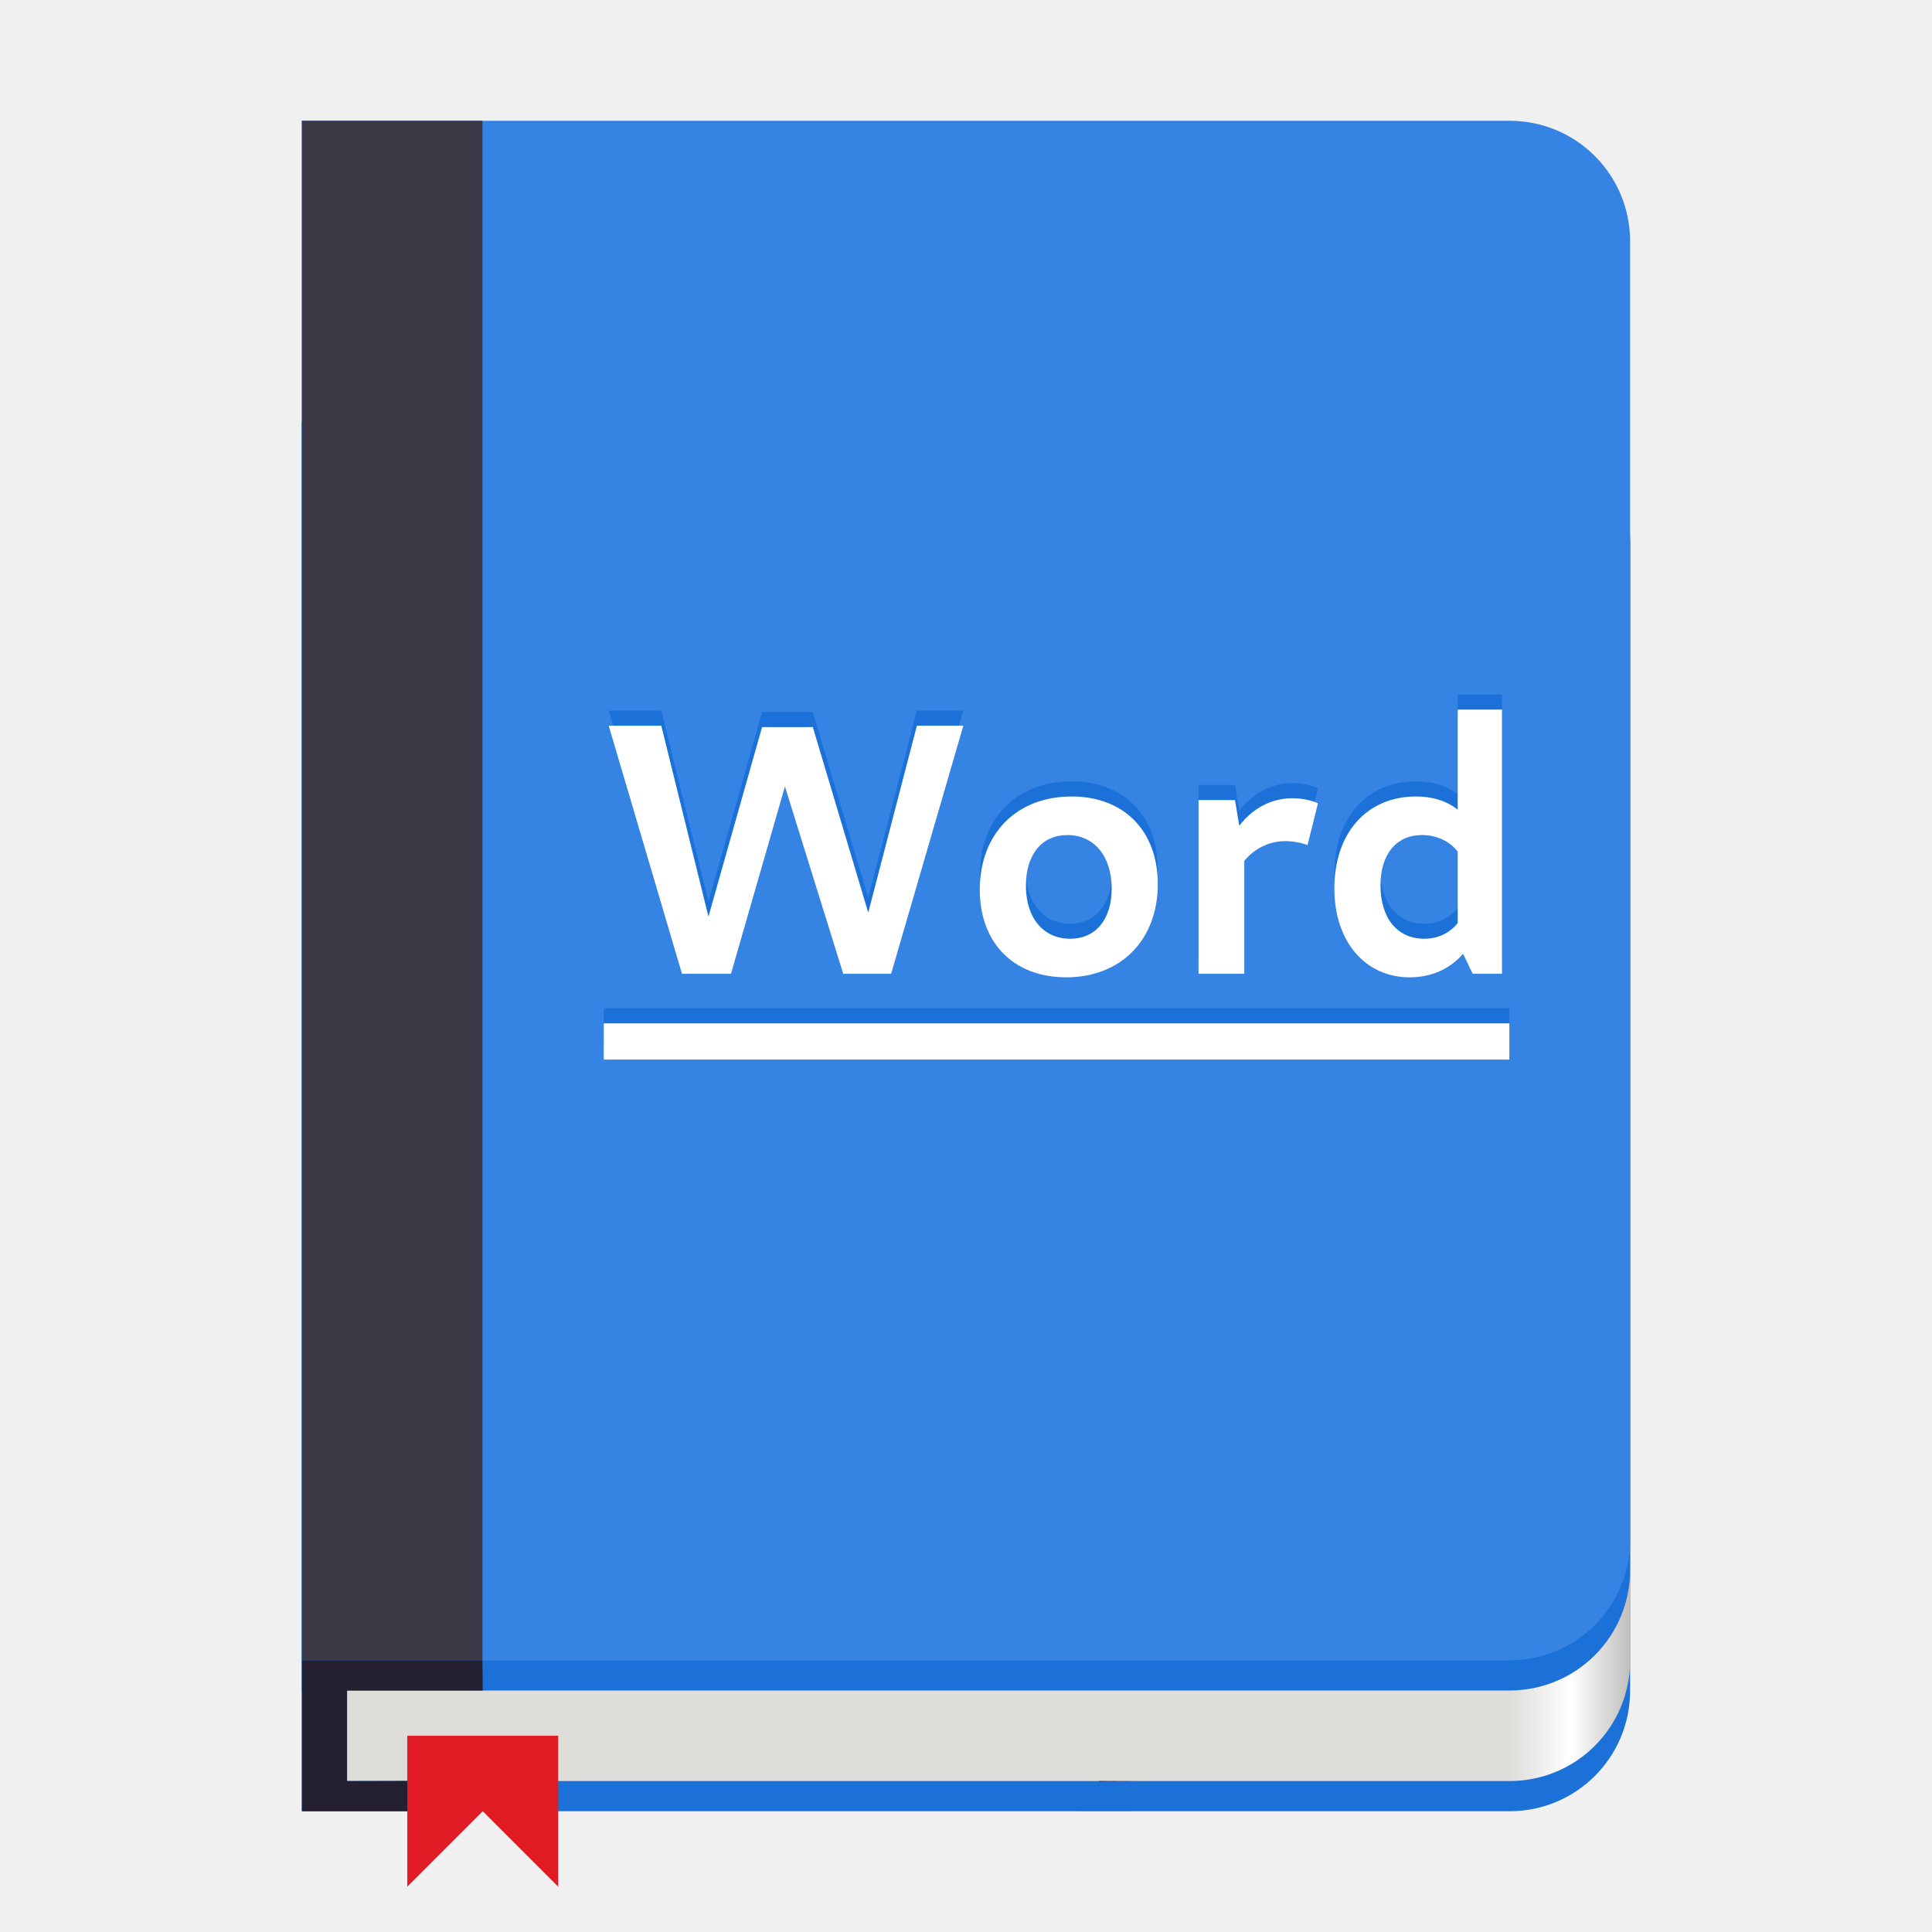
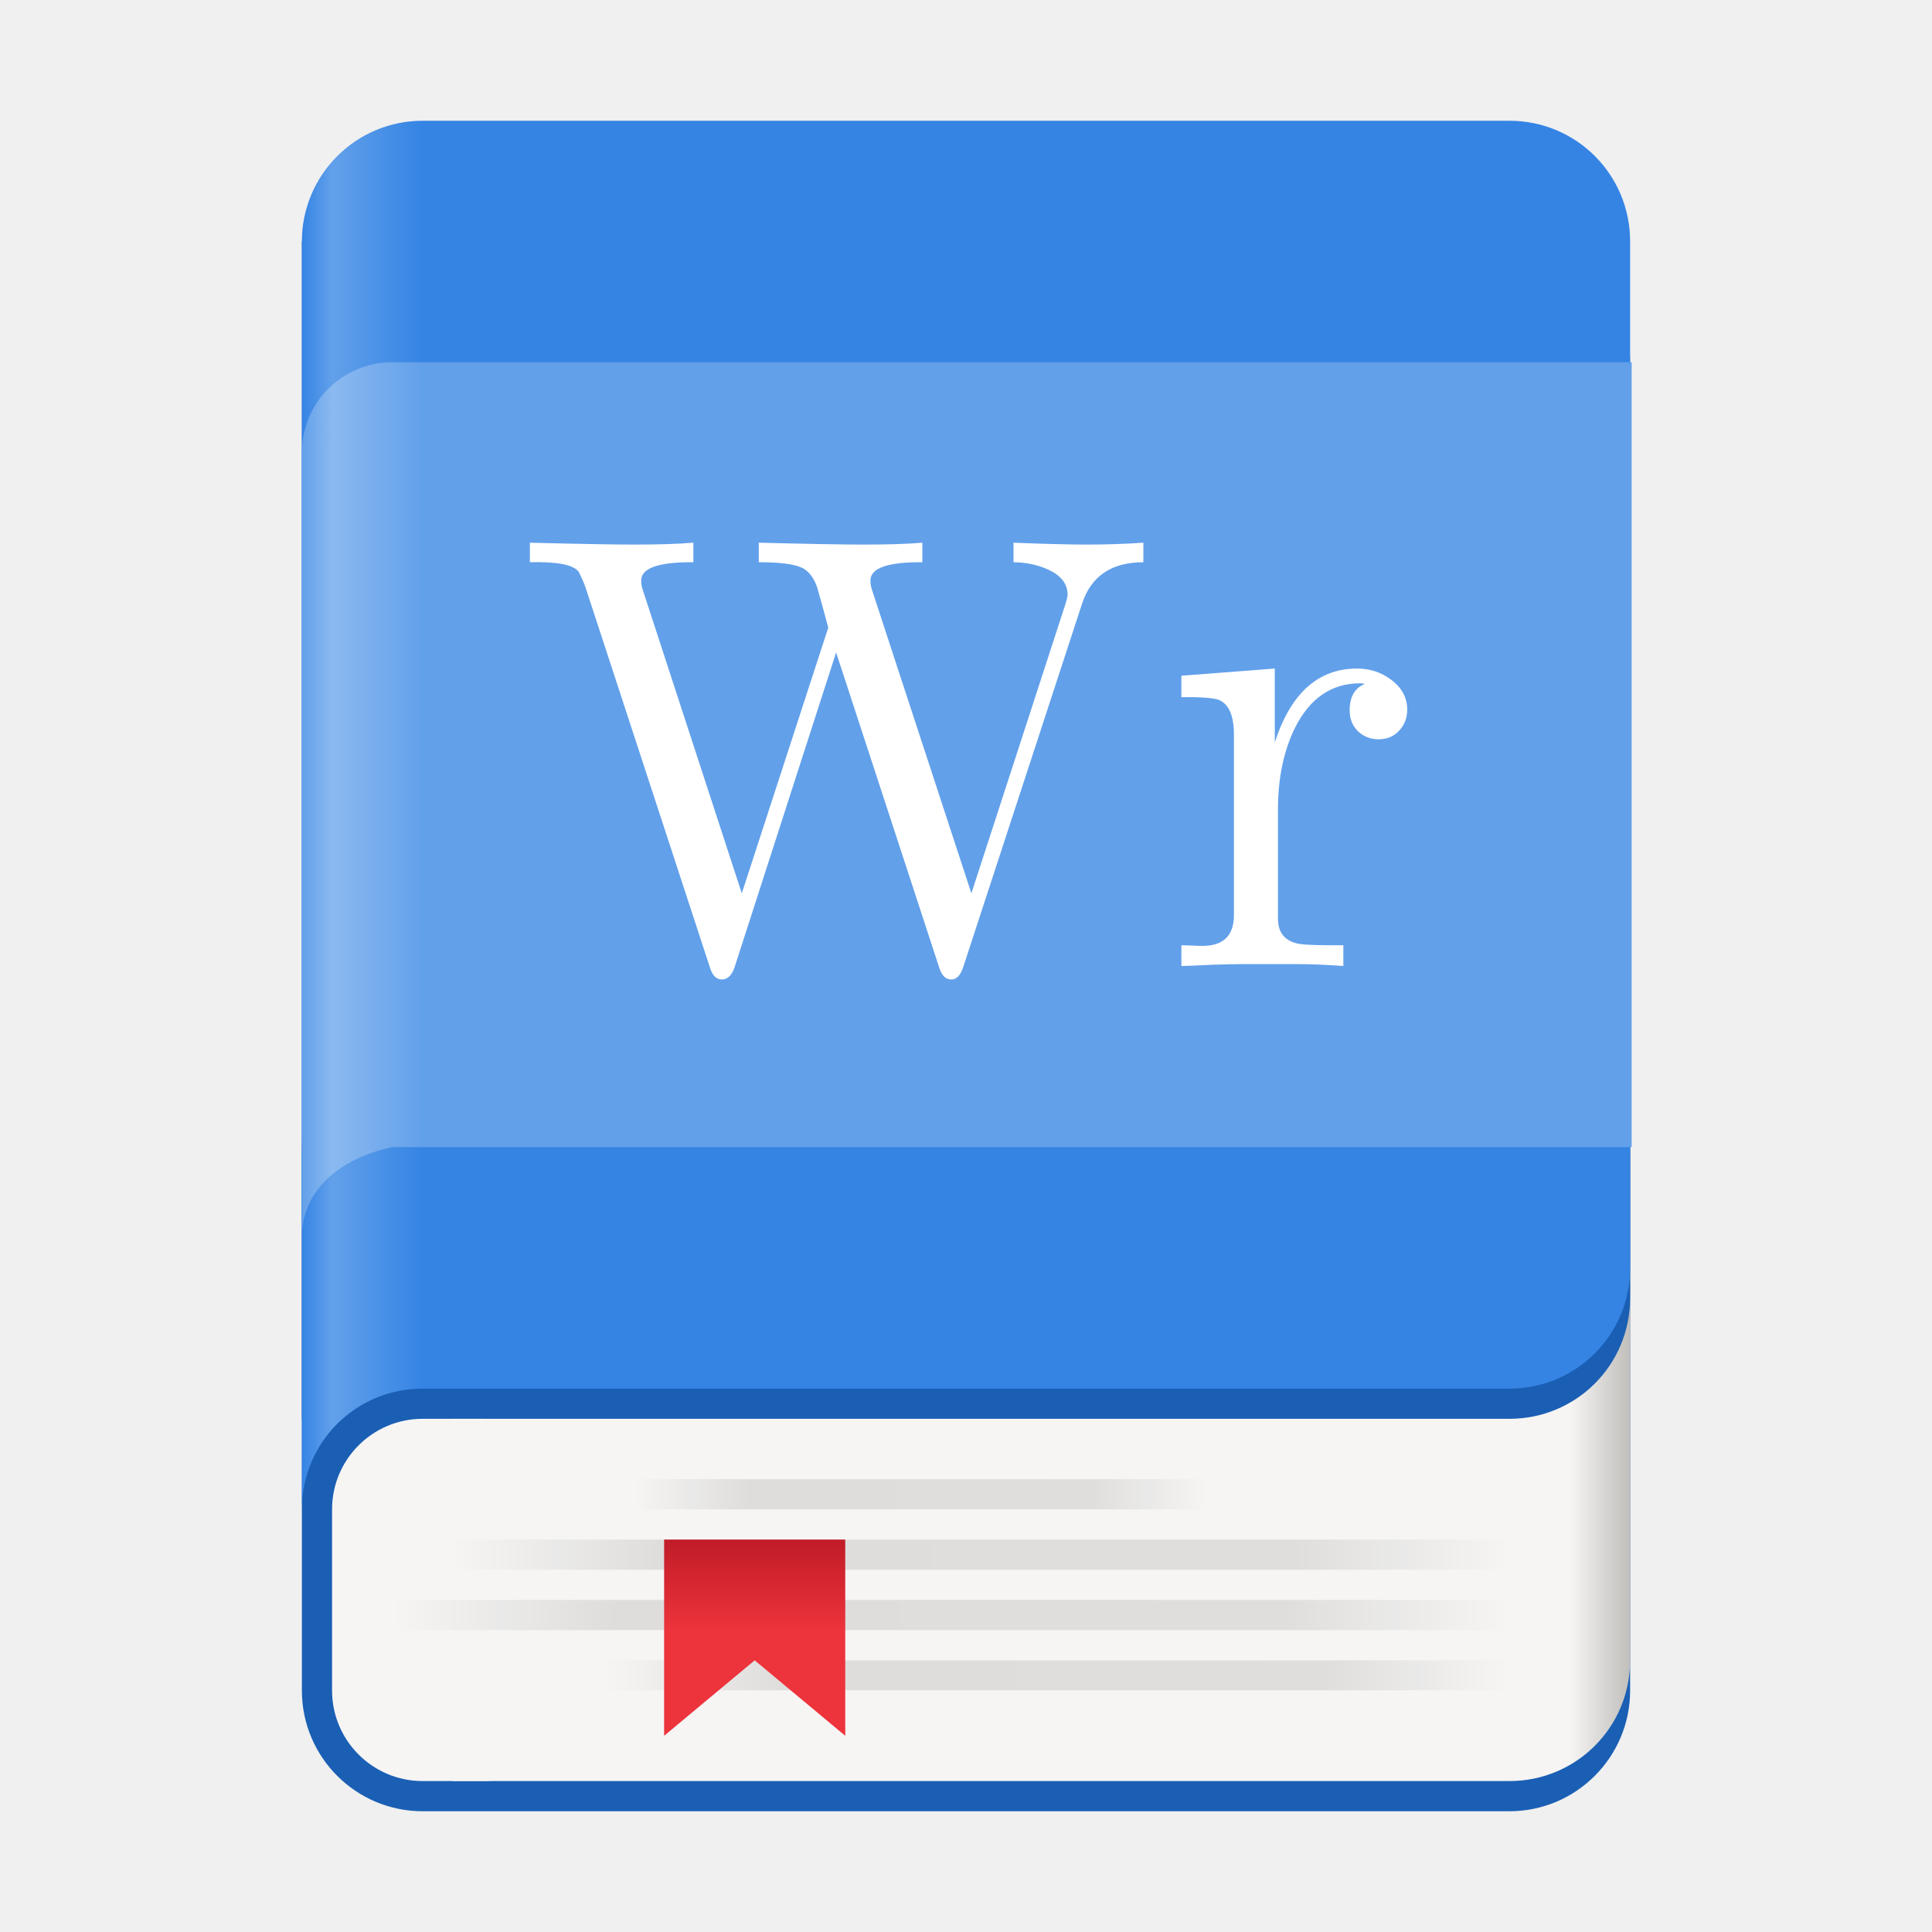
- <svg xmlns="http://www.w3.org/2000/svg" height="128px" viewBox="0 0 128 128" width="128px">
-   <linearGradient id="a" gradientUnits="userSpaceOnUse" x1="100" x2="108" y1="82.999" y2="82.999">
-     <stop offset="0" stop-color="#deddda" />
-     <stop offset="0.511" stop-color="#ffffff" />
+ <svg xmlns="http://www.w3.org/2000/svg" xmlns:xlink="http://www.w3.org/1999/xlink" height="128px" viewBox="0 0 128 128" width="128px">
+   <linearGradient id="a" gradientUnits="userSpaceOnUse" x1="100" x2="108" y1="83" y2="83">
+     <stop offset="0" stop-color="#f6f5f4" />
+     <stop offset="0.5" stop-color="#f6f5f4" />
    <stop offset="1" stop-color="#c0bfbc" />
  </linearGradient>
-   <path d="m 20 28 v 92 h 80 c 4.434 0 8 -3.566 8 -8 v -76 c 0 -4.434 -3.566 -8 -8 -8 z m 0 0" fill="#1c71d8" />
-   <path d="m 22 48 v 70 h 78 c 4.434 0 8 -3.566 8 -8 v -54 c 0 -4.434 -3.566 -8 -8 -8 z m 0 0" fill="url(#a)" />
-   <path d="m 20 28 v 84 h 80 c 4.434 0 8 -3.566 8 -8 v -68 c 0 -4.434 -3.566 -8 -8 -8 z m 0 0" fill="#1c71d8" />
-   <path d="m 20 8 v 102 h 80 c 4.434 0 8 -3.566 8 -8 v -86 c 0 -4.434 -3.566 -8 -8 -8 z m 0 0" fill="#3584e4" />
-   <g fill="#800000">
-     <path d="m 73.871 118.059 c 0.371 -0.004 0.98 -0.004 1.352 0 c 0.371 0 0.066 0.004 -0.676 0.004 s -1.047 -0.004 -0.676 -0.004 z m 0 0" />
-     <path d="m 72.941 118.055 h -0.117 l -0.004 -0.027 v -0.027 h 1.371 c 0.754 0 1.371 0 1.367 0.004 c 0 0 -0.543 0.004 -1.207 0.004 c -1.105 0.004 -1.449 0.008 -1.504 0.016 c -0.02 0.004 -0.023 0.008 -0.008 0.012 c 0.023 0.008 0.238 0.012 0.641 0.016 c 0.273 0 0.391 0.004 0.332 0.004 c -0.086 0.004 -0.633 0.004 -0.871 0 z m 0 0" />
-     <path d="m 73.723 118.055 h 0.133 c 0.039 0.004 0.02 0.004 -0.07 0.004 c -0.105 0 -0.117 0 -0.062 -0.004 z m 0 0" />
-     <path d="m 71.688 119.996 h 1.133 l 0.004 -0.07 v -0.07 v 0.066 l 0.004 0.07 h 1.367 c 0.906 0 1.367 0 1.367 0.004 s -0.836 0.004 -2.504 0.004 c -1.848 0 -2.207 0 -1.371 -0.004 z m 0 0" />
-     <path d="m 72.824 119.957 c 0 -0.016 0 -0.047 0.004 -0.066 c 0 -0.035 0 -0.035 0 0.027 c 0.004 0.039 0 0.07 0 0.07 s 0 -0.012 -0.004 -0.031 z m 0 0" />
+   <linearGradient id="b" gradientUnits="userSpaceOnUse" x1="20" x2="108" y1="54" y2="54">
+     <stop offset="0" stop-color="#3584e4" />
+     <stop offset="0.023" stop-color="#62a0ea" />
+     <stop offset="0.091" stop-color="#3584e4" />
+     <stop offset="1" stop-color="#3584e4" />
+   </linearGradient>
+   <linearGradient id="c" gradientUnits="userSpaceOnUse" x1="20" x2="108.1" y1="49" y2="49">
+     <stop offset="0" stop-color="#62a0ea" />
+     <stop offset="0.023" stop-color="#8bb9f0" />
+     <stop offset="0.091" stop-color="#62a0ea" />
+     <stop offset="1" stop-color="#62a0ea" />
+   </linearGradient>
+   <filter id="d" height="100%" width="100%" x="0%" y="0%">
+     <feColorMatrix in="SourceGraphic" type="matrix" values="0 0 0 0 1 0 0 0 0 1 0 0 0 0 1 0 0 0 1 0" />
+   </filter>
+   <mask id="e">
+     <g filter="url(#d)">
+       <rect fill-opacity="0.1" height="128" width="128" />
+     </g>
+   </mask>
+   <linearGradient id="f" gradientUnits="userSpaceOnUse">
+     <stop offset="0" stop-opacity="0" />
+     <stop offset="0.2" />
+     <stop offset="0.8" stop-opacity="0.949" />
+     <stop offset="1" stop-opacity="0" />
+   </linearGradient>
+   <linearGradient id="g" gradientTransform="matrix(1.372549 0 0 1 -19.64706 -154)" x1="42" x2="93" xlink:href="#f" y1="273" y2="273" />
+   <clipPath id="h">
+     <rect height="152" width="192" />
+   </clipPath>
+   <mask id="i">
+     <g filter="url(#d)">
+       <rect fill-opacity="0.1" height="128" width="128" />
+     </g>
+   </mask>
+   <linearGradient id="j" gradientTransform="matrix(1.45098 0 0 1 -26.94118 -150)" x1="42" x2="93" xlink:href="#f" y1="273" y2="273" />
+   <clipPath id="k">
+     <rect height="152" width="192" />
+   </clipPath>
+   <mask id="l">
+     <g filter="url(#d)">
+       <rect fill-opacity="0.1" height="128" width="128" />
+     </g>
+   </mask>
+   <linearGradient id="m" gradientTransform="matrix(1.176471 0 0 1 -1.411765 -146)" x1="42" x2="93" xlink:href="#f" y1="273" y2="273" />
+   <clipPath id="n">
+     <rect height="152" width="192" />
+   </clipPath>
+   <mask id="o">
+     <g filter="url(#d)">
+       <rect fill-opacity="0.1" height="128" width="128" />
+     </g>
+   </mask>
+   <linearGradient id="p" gradientTransform="matrix(0.745098 0 0 1 18.70588 -158)" x1="42" x2="93" xlink:href="#f" y1="273" y2="273" />
+   <clipPath id="q">
+     <rect height="152" width="192" />
+   </clipPath>
+   <linearGradient id="r" gradientUnits="userSpaceOnUse" x1="46" x2="46" y1="108" y2="102">
+     <stop offset="0" stop-color="#ed333b" />
+     <stop offset="1" stop-color="#c01c28" />
+   </linearGradient>
+   <path d="m 28 68.125 h 72 c 4.418 0 8 3.582 8 8 v 35.875 c 0 4.418 -3.582 8 -8 8 h -72 c -4.418 0 -8 -3.582 -8 -8 v -35.875 c 0 -4.418 3.582 -8 8 -8 z m 0 0" fill="#1a5fb4" />
+   <path d="m 30 48 v 70 h 70 c 4.434 0 8 -3.566 8 -8 v -54 c 0 -4.434 -3.566 -8 -8 -8 z m 0 0" fill="url(#a)" />
+   <path d="m 20 16 v 78 h 80 c 4.434 0 8 -3.566 8 -8 v -62 c 0 -4.434 -3.566 -8 -8 -8 z m 0 0" fill="#1a5fb4" />
+   <path d="m 20 16 v 84 c 0 -4.434 3.566 -8 8 -8 h 72 c 4.434 0 8 -3.566 8 -8 v -68 c 0 -4.434 -3.566 -8 -8 -8 h -72 c -4.418 0 -8 3.582 -8 8 z m 0 0" fill="url(#b)" />
+   <path d="m 26 24 c -3.324 0 -6 2.676 -6 6 v 52 c 0 -3.324 2.746 -5.324 6 -6 h 2 v -52 z m 0 0" fill="url(#c)" />
+   <path d="m 28 24 h 80.102 v 52 h -80.102 z m 0 0" fill="#62a0ea" />
+   <path d="m 28 94 h 4 c 3.312 0 6 2.688 6 6 v 12 c 0 3.312 -2.688 6 -6 6 h -4 c -3.312 0 -6 -2.688 -6 -6 v -12 c 0 -3.312 2.688 -6 6 -6 z m 0 0" fill="#f6f5f4" />
+   <g clip-path="url(#h)" mask="url(#e)" transform="matrix(1 0 0 1 -8 -16)">
+     <path d="m 38 118 h 70 v 2 h -70 z m 0 0" fill="url(#g)" />
  </g>
-   <path d="m 20 8 h 11.965 v 102 h -11.965 z m 0 0" fill="#3d3846" />
-   <path d="m 20 110 v 10 h 11.984 v -2.027 l -8.988 0.027 v -6 h 8.988 l -0.02 -2 z m 0 0" fill="#241f31" />
-   <path d="m 45.184 63.516 h 3.246 l 3.574 -12.41 l 3.863 12.41 h 3.172 l 4.785 -16.438 h -3.078 l -3.223 12.387 l -3.672 -12.293 h -3.363 l -3.551 12.555 l -3.125 -12.648 h -3.484 z m 0 0" fill="#1c71d8" />
-   <path d="m 70.645 63.75 c 3.621 0 6.062 -2.484 6.062 -6.18 c 0 -3.527 -2.25 -5.801 -5.707 -5.801 c -3.648 0 -6.086 2.461 -6.086 6.18 c 0 3.504 2.223 5.801 5.73 5.801 z m 0.258 -2.555 c -1.773 0 -2.934 -1.375 -2.934 -3.508 c 0 -2.082 1.066 -3.363 2.746 -3.363 c 1.777 0 2.938 1.398 2.938 3.555 c 0 2.035 -1.066 3.316 -2.75 3.316 z m 0 0" fill="#1c71d8" />
-   <path d="m 79.406 63.516 h 3.031 v -7.484 c 0.688 -0.828 1.66 -1.305 2.723 -1.305 c 0.477 0 1.043 0.098 1.469 0.262 l 0.688 -2.77 c -0.473 -0.215 -1.09 -0.332 -1.703 -0.332 c -1.375 0 -2.629 0.664 -3.508 1.824 l -0.285 -1.707 h -2.414 z m 0 0" fill="#1c71d8" />
-   <path d="m 93.402 63.75 c 1.445 0 2.676 -0.566 3.531 -1.562 l 0.637 1.328 h 1.941 v -17.504 h -2.934 v 6.633 c -0.734 -0.594 -1.684 -0.875 -2.773 -0.875 c -3.242 0 -5.398 2.414 -5.398 6.086 c 0 3.551 2.059 5.895 4.996 5.895 z m 3.176 -3.598 c -0.523 0.664 -1.305 1.043 -2.227 1.043 c -1.777 0 -2.891 -1.375 -2.891 -3.531 c 0 -2.059 1.043 -3.34 2.746 -3.34 c 0.973 0 1.824 0.402 2.371 1.09 z m 0 0" fill="#1c71d8" />
-   <path d="m 45.184 64.516 h 3.246 l 3.574 -12.41 l 3.863 12.41 h 3.172 l 4.785 -16.438 h -3.078 l -3.223 12.387 l -3.672 -12.293 h -3.363 l -3.551 12.555 l -3.125 -12.648 h -3.484 z m 0 0" fill="#ffffff" />
-   <path d="m 70.645 64.75 c 3.621 0 6.062 -2.484 6.062 -6.18 c 0 -3.527 -2.25 -5.801 -5.707 -5.801 c -3.648 0 -6.086 2.461 -6.086 6.18 c 0 3.504 2.223 5.801 5.73 5.801 z m 0.258 -2.555 c -1.773 0 -2.934 -1.375 -2.934 -3.508 c 0 -2.082 1.066 -3.363 2.746 -3.363 c 1.777 0 2.938 1.398 2.938 3.555 c 0 2.035 -1.066 3.316 -2.75 3.316 z m 0 0" fill="#ffffff" />
-   <path d="m 79.406 64.516 h 3.031 v -7.484 c 0.688 -0.828 1.66 -1.305 2.723 -1.305 c 0.477 0 1.043 0.098 1.469 0.262 l 0.688 -2.77 c -0.473 -0.215 -1.09 -0.332 -1.703 -0.332 c -1.375 0 -2.629 0.664 -3.508 1.824 l -0.285 -1.707 h -2.414 z m 0 0" fill="#ffffff" />
-   <path d="m 93.402 64.75 c 1.445 0 2.676 -0.566 3.531 -1.562 l 0.637 1.328 h 1.941 v -17.504 h -2.934 v 6.633 c -0.734 -0.594 -1.684 -0.875 -2.773 -0.875 c -3.242 0 -5.398 2.414 -5.398 6.086 c 0 3.551 2.059 5.895 4.996 5.895 z m 3.176 -3.598 c -0.523 0.664 -1.305 1.043 -2.227 1.043 c -1.777 0 -2.891 -1.375 -2.891 -3.531 c 0 -2.059 1.043 -3.34 2.746 -3.34 c 0.973 0 1.824 0.402 2.371 1.09 z m 0 0" fill="#ffffff" />
-   <path d="m 40 68 h 60" fill="none" stroke="#1c71d8" stroke-width="2.4" />
-   <path d="m 40 69 h 60" fill="none" stroke="#ffffff" stroke-width="2.4" />
-   <path d="m 26.984 115 v 10 l 5 -5 l 5 5 v -10 z m 0 0" fill="#e01b24" />
+   <path d="m 75.75 37.25 c -2.109 0 -3.465 0.918 -4.062 2.75 l -7.875 24.082 c -0.18 0.543 -0.445 0.812 -0.793 0.812 c -0.359 0 -0.625 -0.254 -0.789 -0.77 l -6.836 -20.895 l -6.727 20.852 c -0.184 0.543 -0.465 0.812 -0.855 0.812 c -0.348 0 -0.605 -0.254 -0.77 -0.77 l -8.23 -25.145 c -0.082 -0.266 -0.242 -0.633 -0.48 -1.105 c -0.348 -0.457 -1.422 -0.668 -3.227 -0.625 v -1.293 c 3.359 0.086 5.672 0.125 6.938 0.125 c 1.582 0 2.879 -0.039 3.895 -0.125 v 1.293 c -2.305 -0.016 -3.457 0.391 -3.457 1.207 c 0 0.211 0.027 0.398 0.082 0.562 l 6.582 20.168 l 5.73 -17.605 c -0.234 -0.875 -0.48 -1.754 -0.73 -2.645 c -0.223 -0.668 -0.566 -1.109 -1.039 -1.332 c -0.527 -0.238 -1.473 -0.355 -2.836 -0.355 v -1.293 c 3.363 0.086 5.676 0.125 6.938 0.125 c 1.586 0 2.883 -0.039 3.898 -0.125 v 1.293 c -2.293 -0.016 -3.438 0.391 -3.438 1.207 c 0 0.211 0.035 0.418 0.102 0.625 l 6.586 20.105 l 6.164 -18.957 c 0.141 -0.434 0.211 -0.703 0.211 -0.812 c 0 -0.738 -0.438 -1.301 -1.312 -1.688 c -0.668 -0.309 -1.426 -0.465 -2.273 -0.48 v -1.293 c 2.152 0.086 3.777 0.125 4.875 0.125 c 1.238 0 2.48 -0.039 3.73 -0.125 z m 0 0" fill="#ffffff" />
+   <path d="m 93.23 47.02 c 0 0.559 -0.184 1.023 -0.543 1.398 c -0.348 0.375 -0.797 0.562 -1.355 0.562 c -0.539 0 -1 -0.184 -1.375 -0.543 c -0.359 -0.359 -0.539 -0.82 -0.539 -1.375 c 0 -0.891 0.332 -1.473 1 -1.75 c -0.086 -0.027 -0.184 -0.043 -0.293 -0.043 c -1.891 0 -3.328 0.973 -4.312 2.918 c -0.766 1.543 -1.145 3.359 -1.145 5.457 v 7.211 c 0 0.859 0.387 1.402 1.164 1.625 c 0.32 0.098 1.07 0.145 2.25 0.145 h 0.918 v 1.375 c -1.125 -0.082 -2.145 -0.125 -3.062 -0.125 h -3.625 c -0.527 0 -1.203 0.016 -2.02 0.043 c -1.113 0.055 -1.785 0.082 -2.023 0.082 v -1.375 c 0.152 0 0.383 0.008 0.688 0.02 c 0.309 0.016 0.543 0.023 0.711 0.023 c 1.387 0 2.082 -0.684 2.082 -2.043 v -11.957 c 0 -1.211 -0.312 -1.965 -0.938 -2.273 c -0.332 -0.152 -1.18 -0.223 -2.543 -0.207 v -1.418 l 6.188 -0.477 v 4.895 c 1.059 -3.266 2.875 -4.895 5.461 -4.895 c 0.832 0 1.574 0.242 2.227 0.727 c 0.723 0.527 1.086 1.195 1.086 2 z m 0 0" fill="#ffffff" />
+   <g clip-path="url(#k)" mask="url(#i)" transform="matrix(1 0 0 1 -8 -16)">
+     <path d="m 34 122 h 74 v 2 h -74 z m 0 0" fill="url(#j)" />
+   </g>
+   <g clip-path="url(#n)" mask="url(#l)" transform="matrix(1 0 0 1 -8 -16)">
+     <path d="m 48 126 h 60 v 2 h -60 z m 0 0" fill="url(#m)" />
+   </g>
+   <g clip-path="url(#q)" mask="url(#o)" transform="matrix(1 0 0 1 -8 -16)">
+     <path d="m 50 114 h 38 v 2 h -38 z m 0 0" fill="url(#p)" />
+   </g>
+   <path d="m 44 102 h 12 v 13 l -6 -5 l -6 5 z m 0 0" fill="url(#r)" />
</svg>
